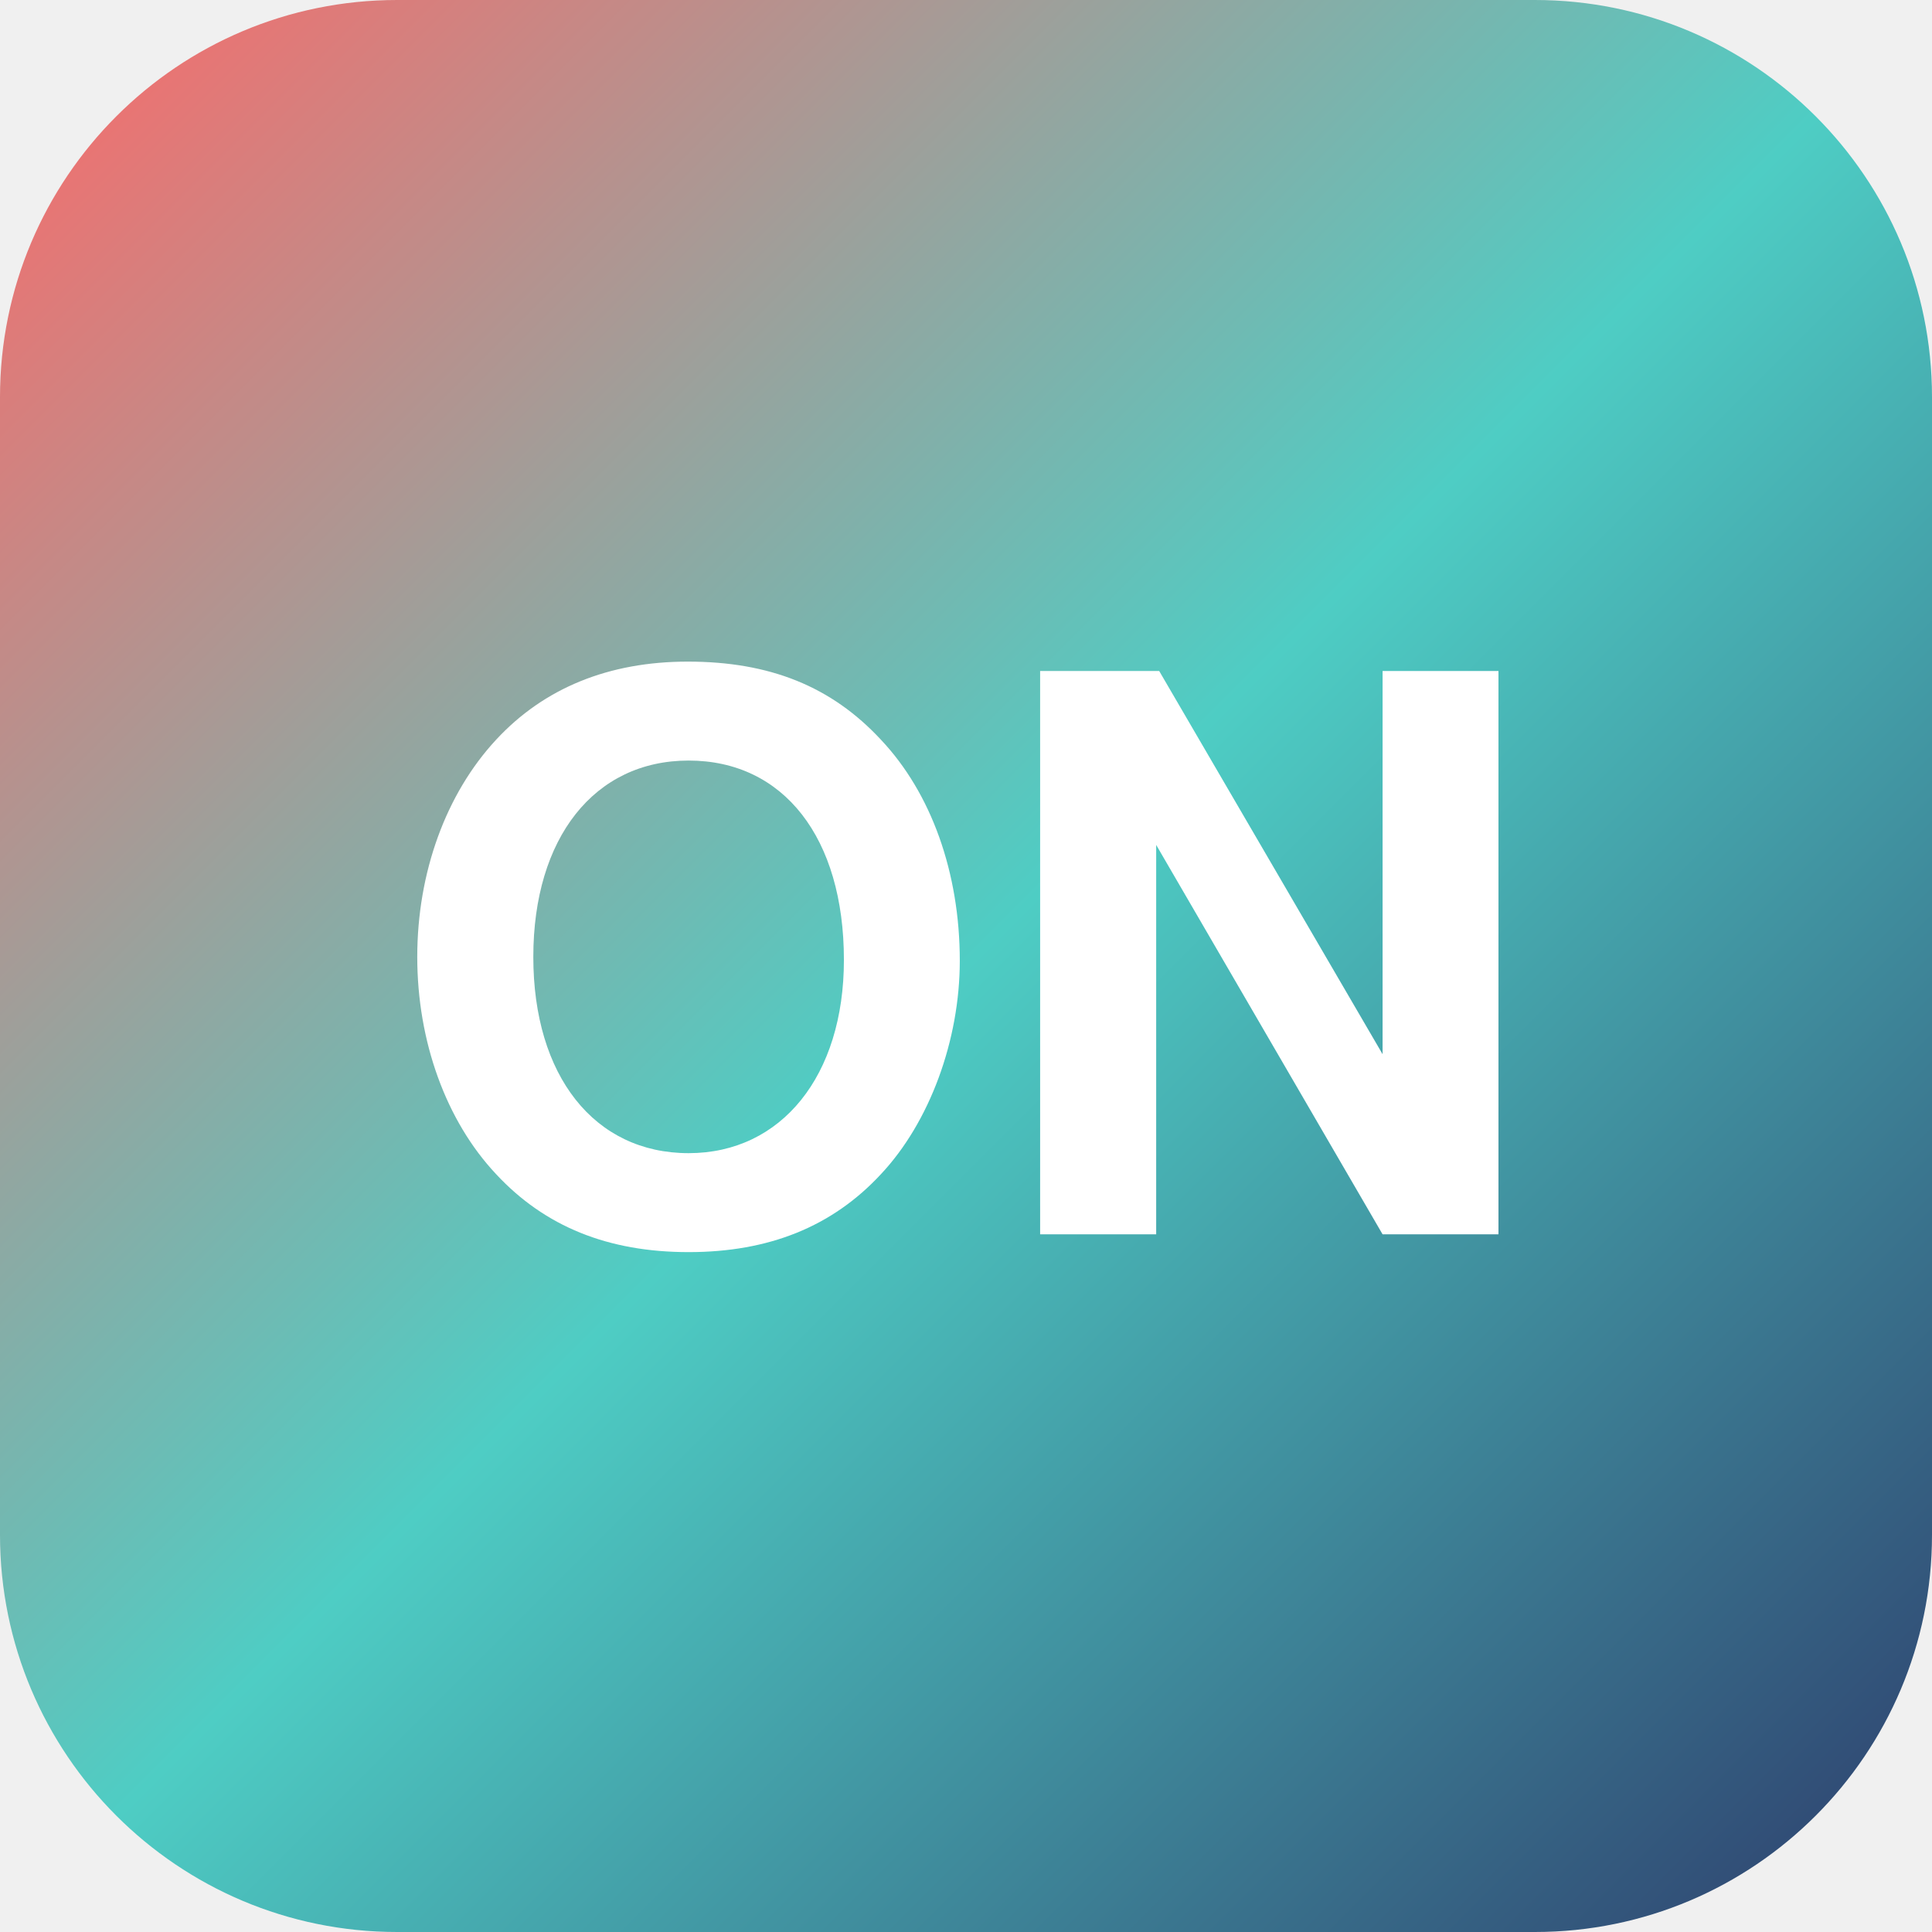
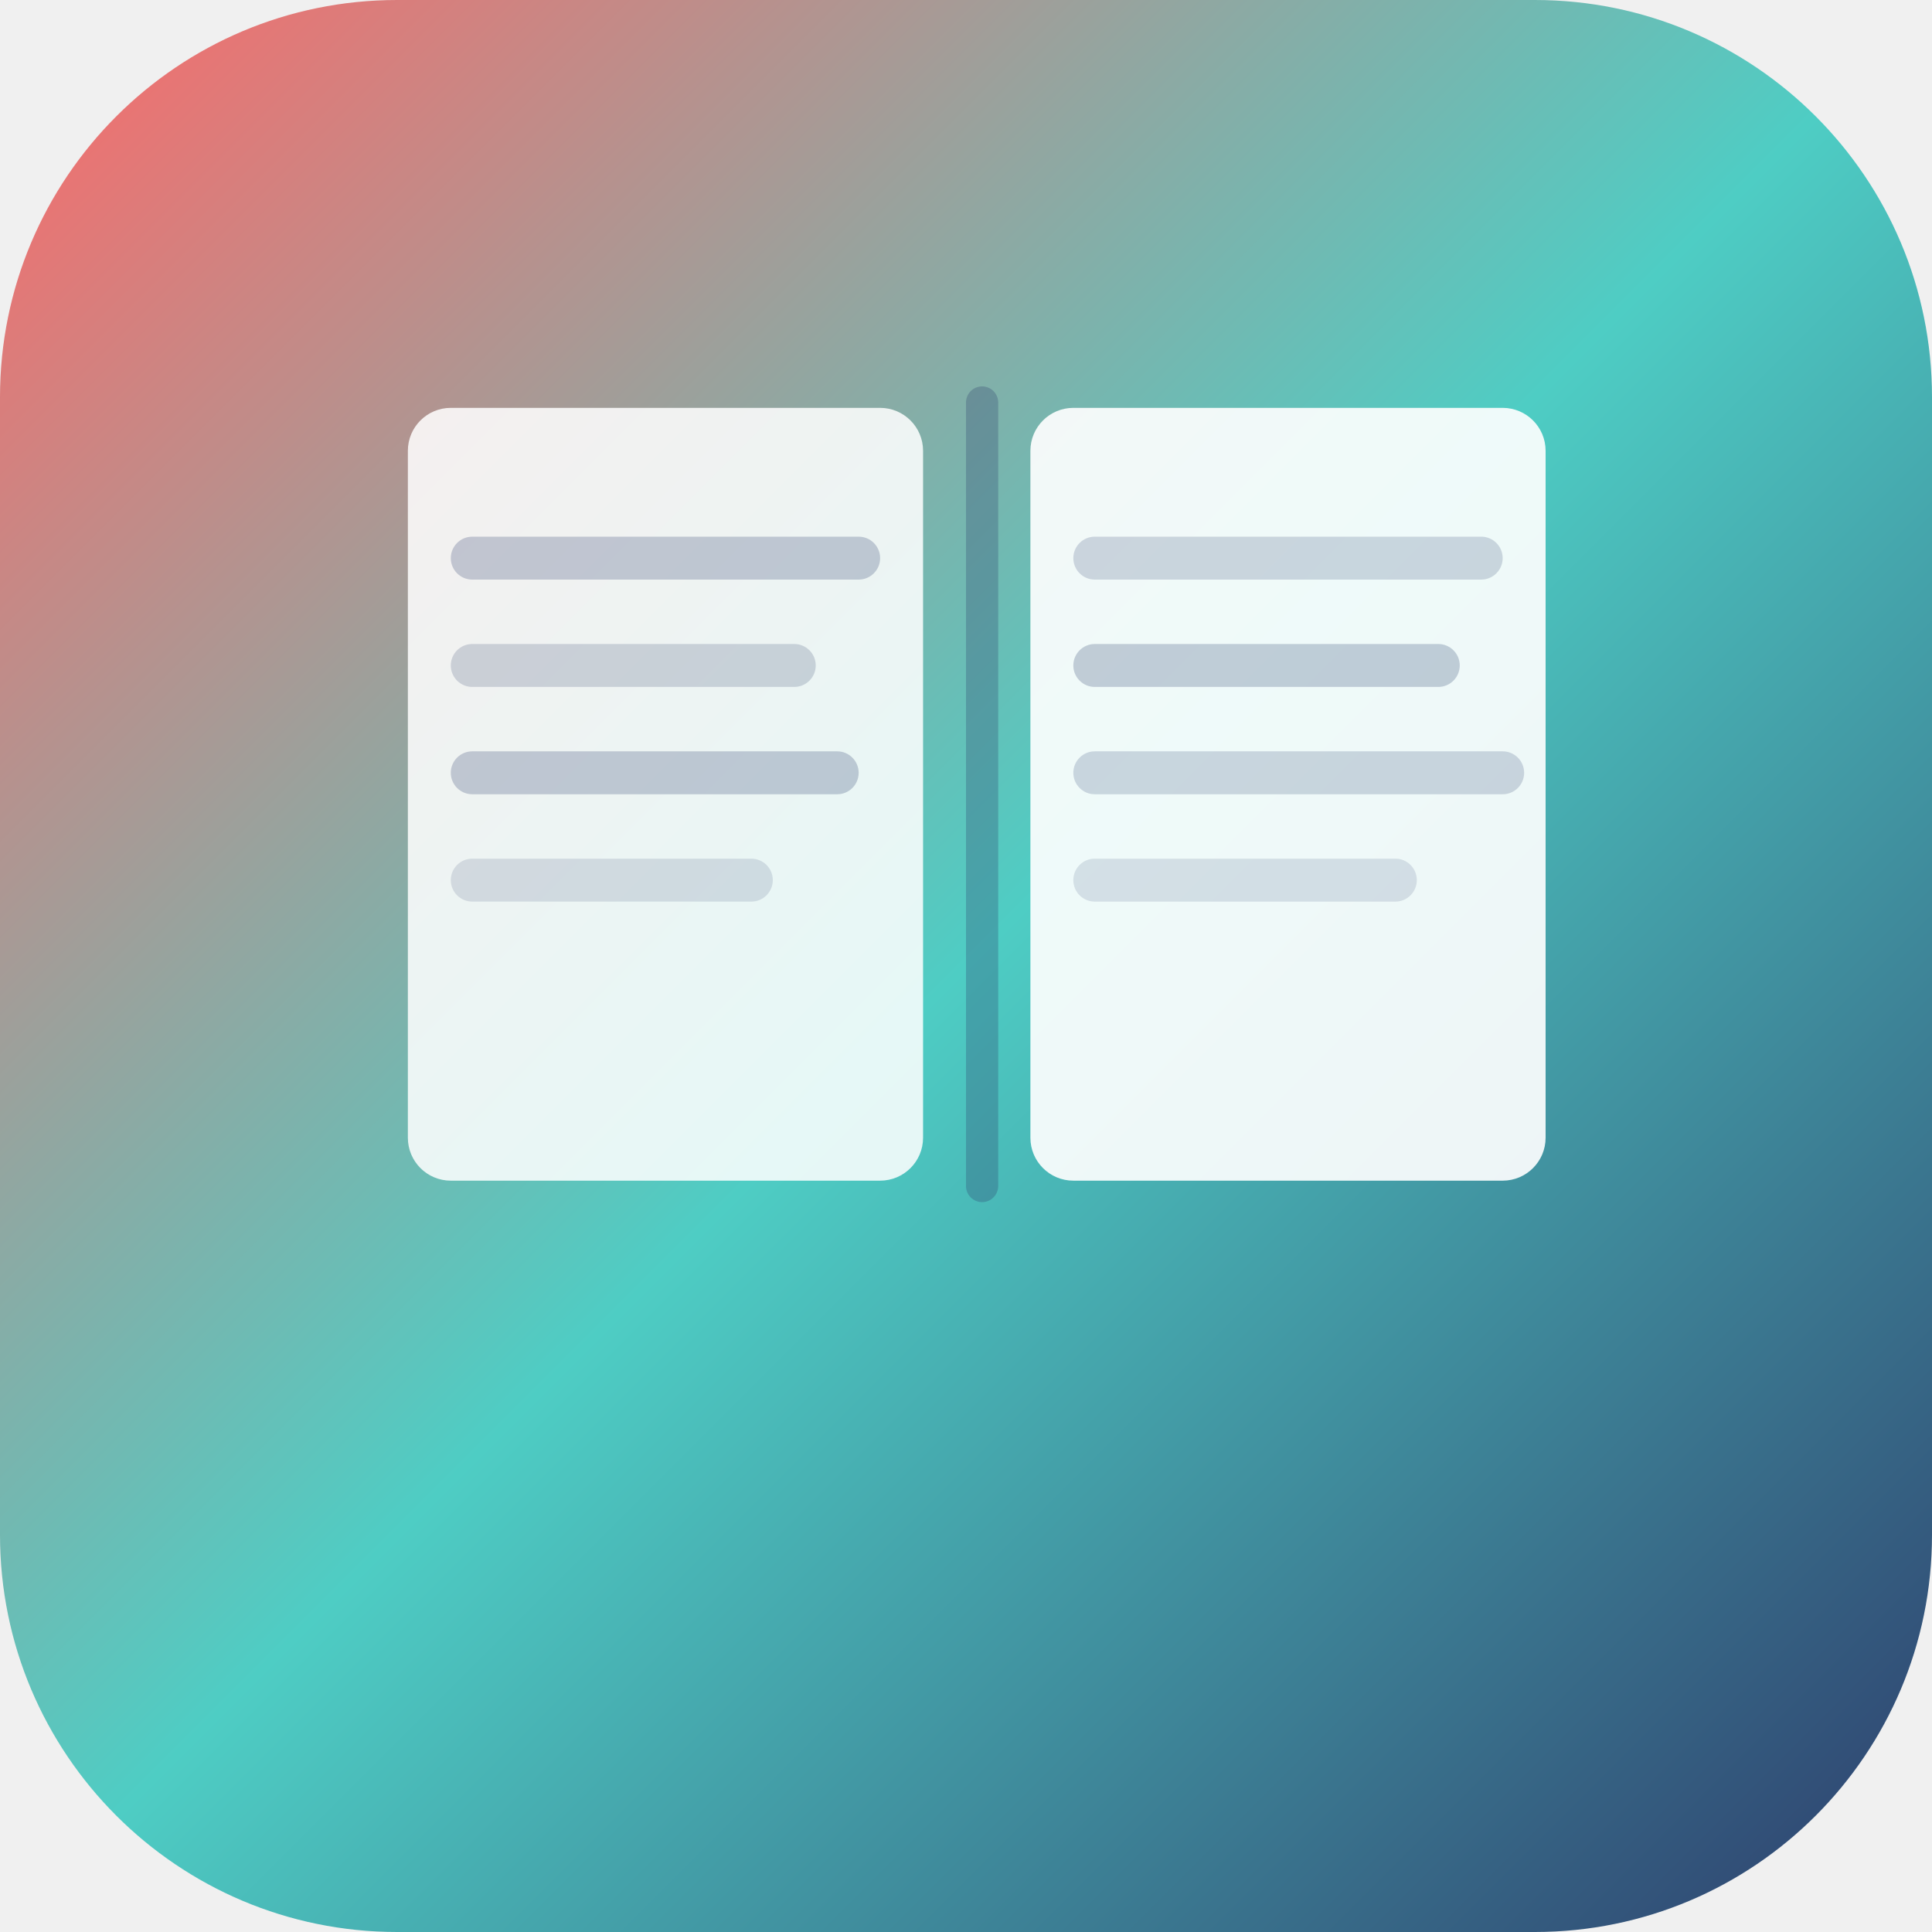
<svg xmlns="http://www.w3.org/2000/svg" width="180" height="180" viewBox="0 0 180 180">
  <defs>
    <linearGradient id="g" x1="0%" y1="0%" x2="100%" y2="100%">
      <stop offset="0%" style="stop-color:#FF6868" />
      <stop offset="50%" style="stop-color:#4ECDC4" />
      <stop offset="100%" style="stop-color:#2D3B6B" />
    </linearGradient>
  </defs>
  <rect width="180" height="180" rx="37" fill="url(#g)" />
-   <text x="90" y="115" text-anchor="middle" font-family="Helvetica Neue,Helvetica,Arial,sans-serif" font-size="72" font-weight="900" fill="white">ON</text>
+   <g transform="translate(38,34)" opacity="0.95">
+     <rect x="0" y="4" width="48" height="72" rx="4" fill="white" opacity="0.9" />
+     <rect x="4" y="16" width="40" height="4" rx="2" fill="#2D3B6B" opacity="0.25" />
+     <rect x="4" y="26" width="34" height="4" rx="2" fill="#2D3B6B" opacity="0.2" />
+     <rect x="4" y="36" width="38" height="4" rx="2" fill="#2D3B6B" opacity="0.25" />
+     <rect x="4" y="46" width="30" height="4" rx="2" fill="#2D3B6B" opacity="0.15" />
+     <rect x="58" y="4" width="48" height="72" rx="4" fill="white" opacity="0.95" />
+     <rect x="62" y="16" width="40" height="4" rx="2" fill="#2D3B6B" opacity="0.2" />
+     <rect x="62" y="26" width="36" height="4" rx="2" fill="#2D3B6B" opacity="0.25" />
+     <rect x="62" y="36" width="42" height="4" rx="2" fill="#2D3B6B" opacity="0.2" />
+     <rect x="62" y="46" width="32" height="4" rx="2" fill="#2D3B6B" opacity="0.15" />
+     <rect x="52" y="2" width="3" height="76" rx="1.5" fill="#2D3B6B" opacity="0.3" />
+   </g>
</svg>
